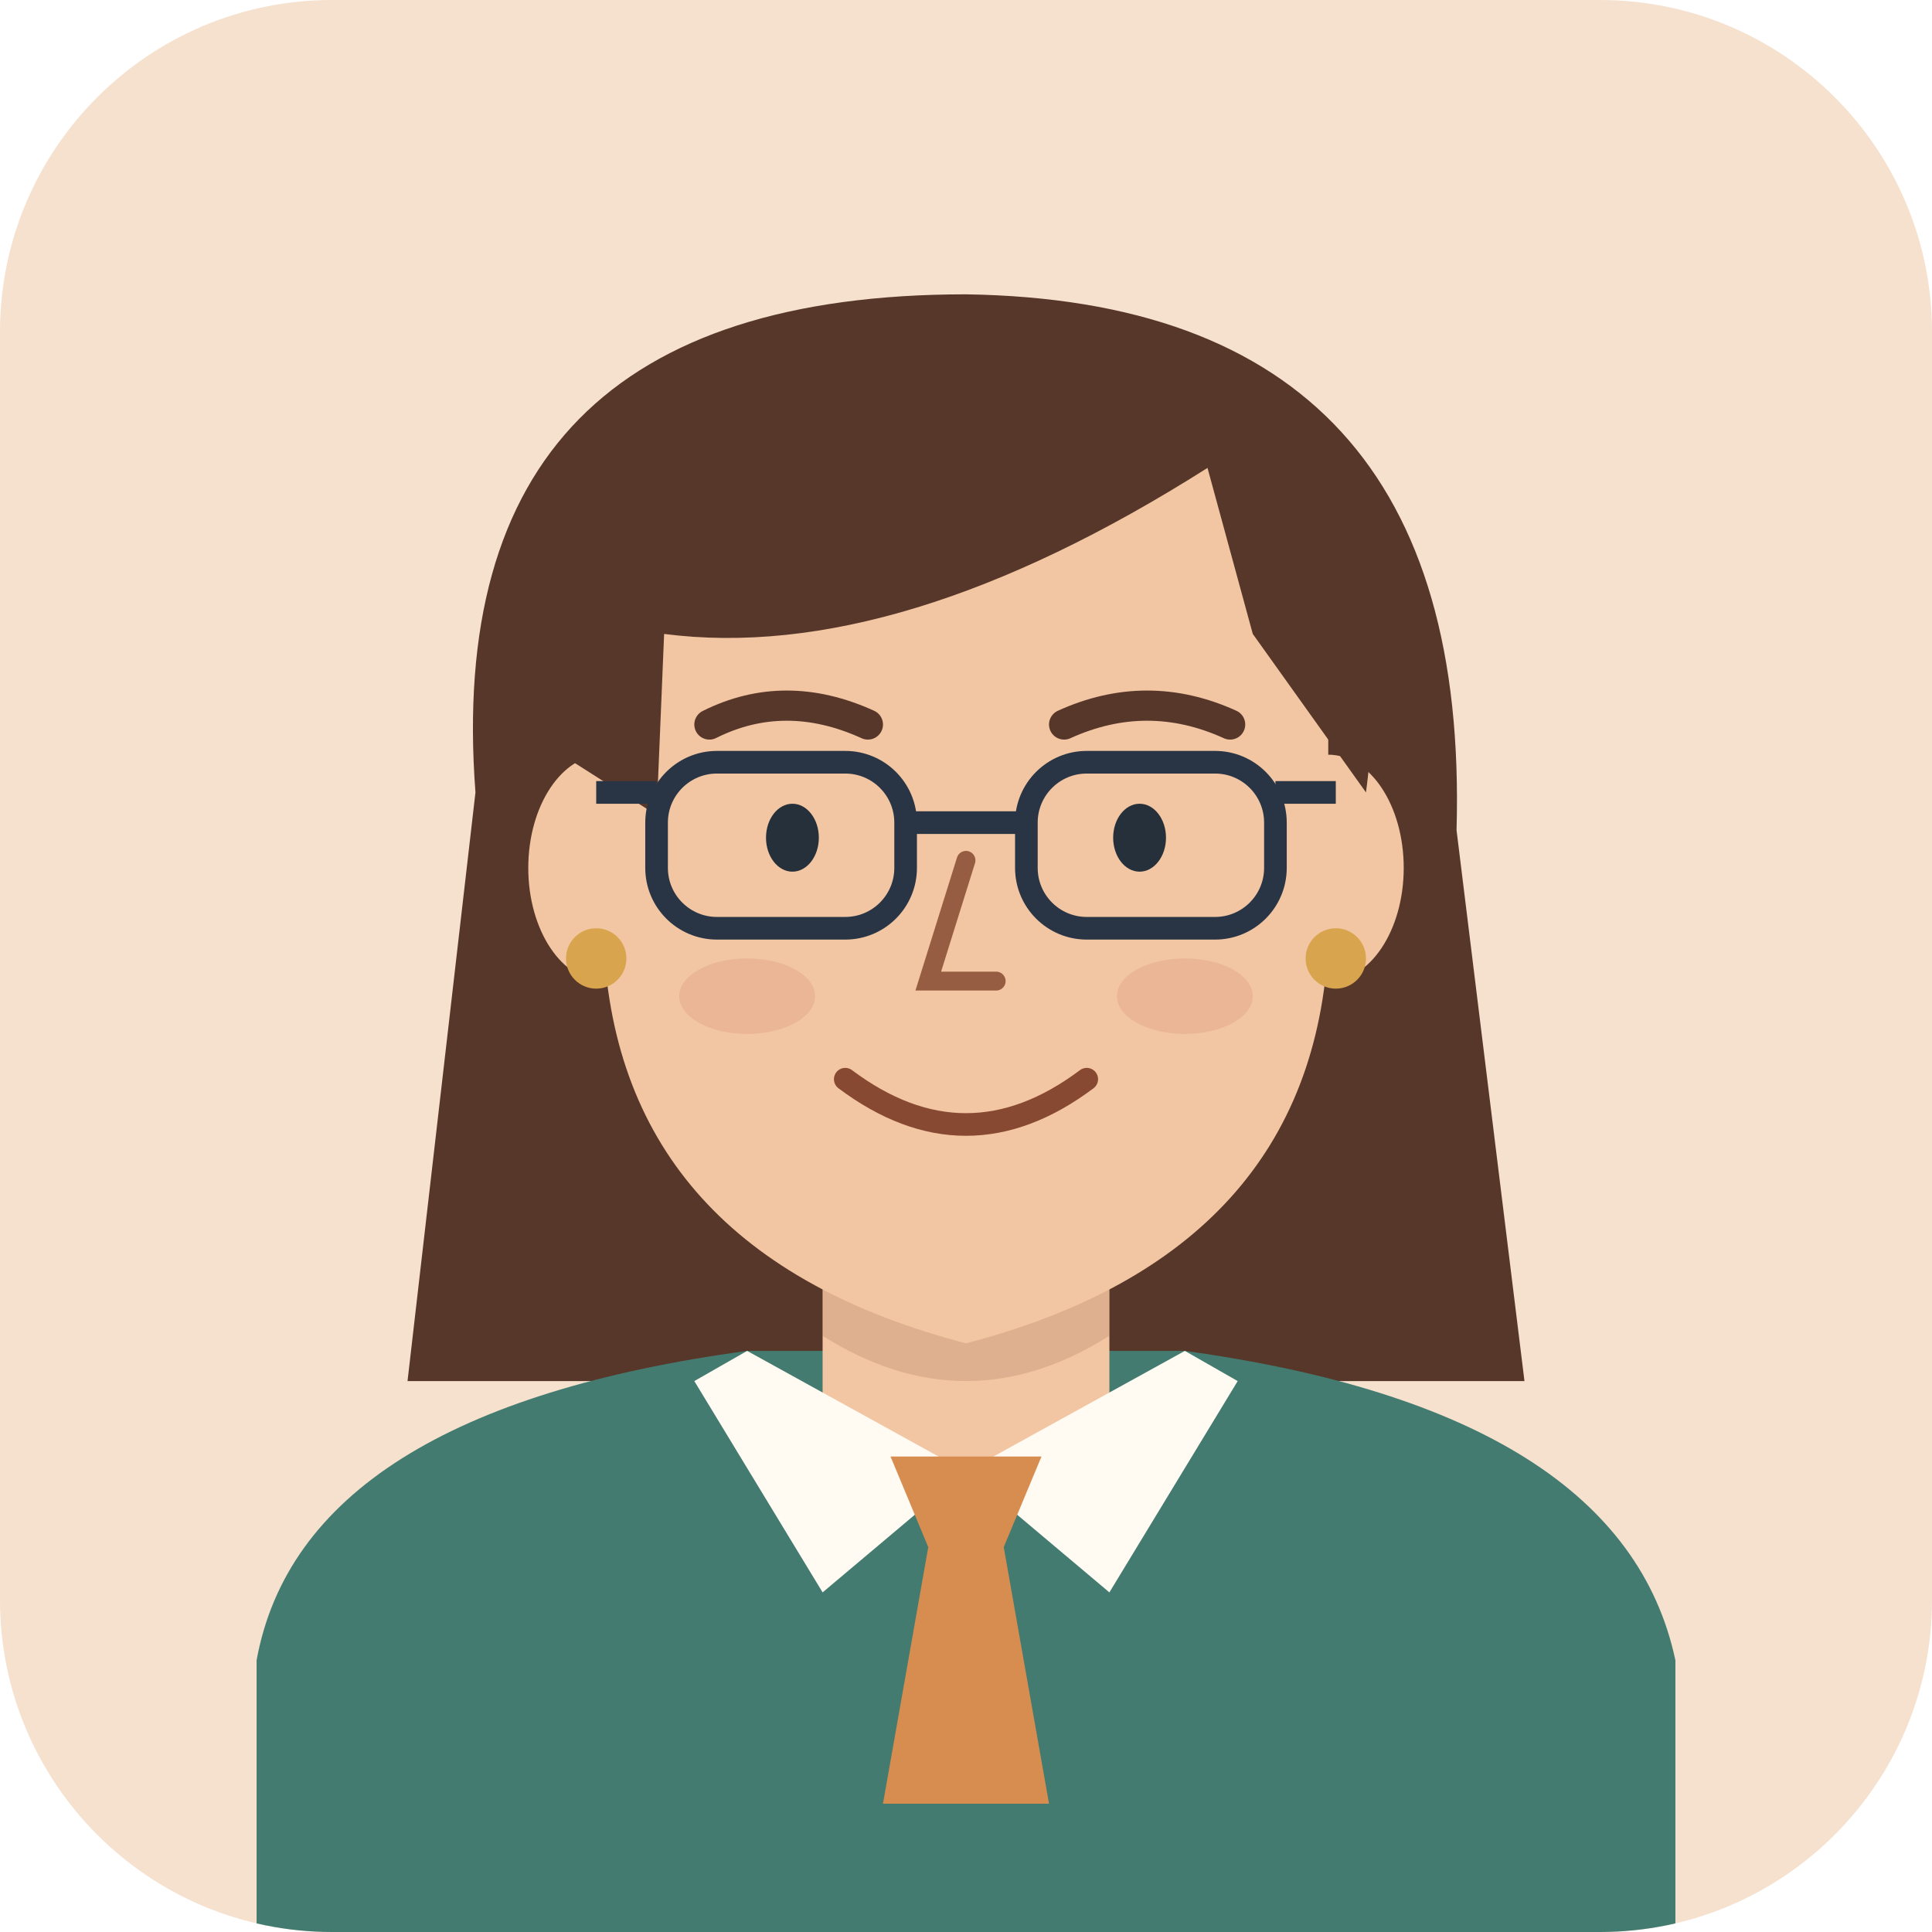
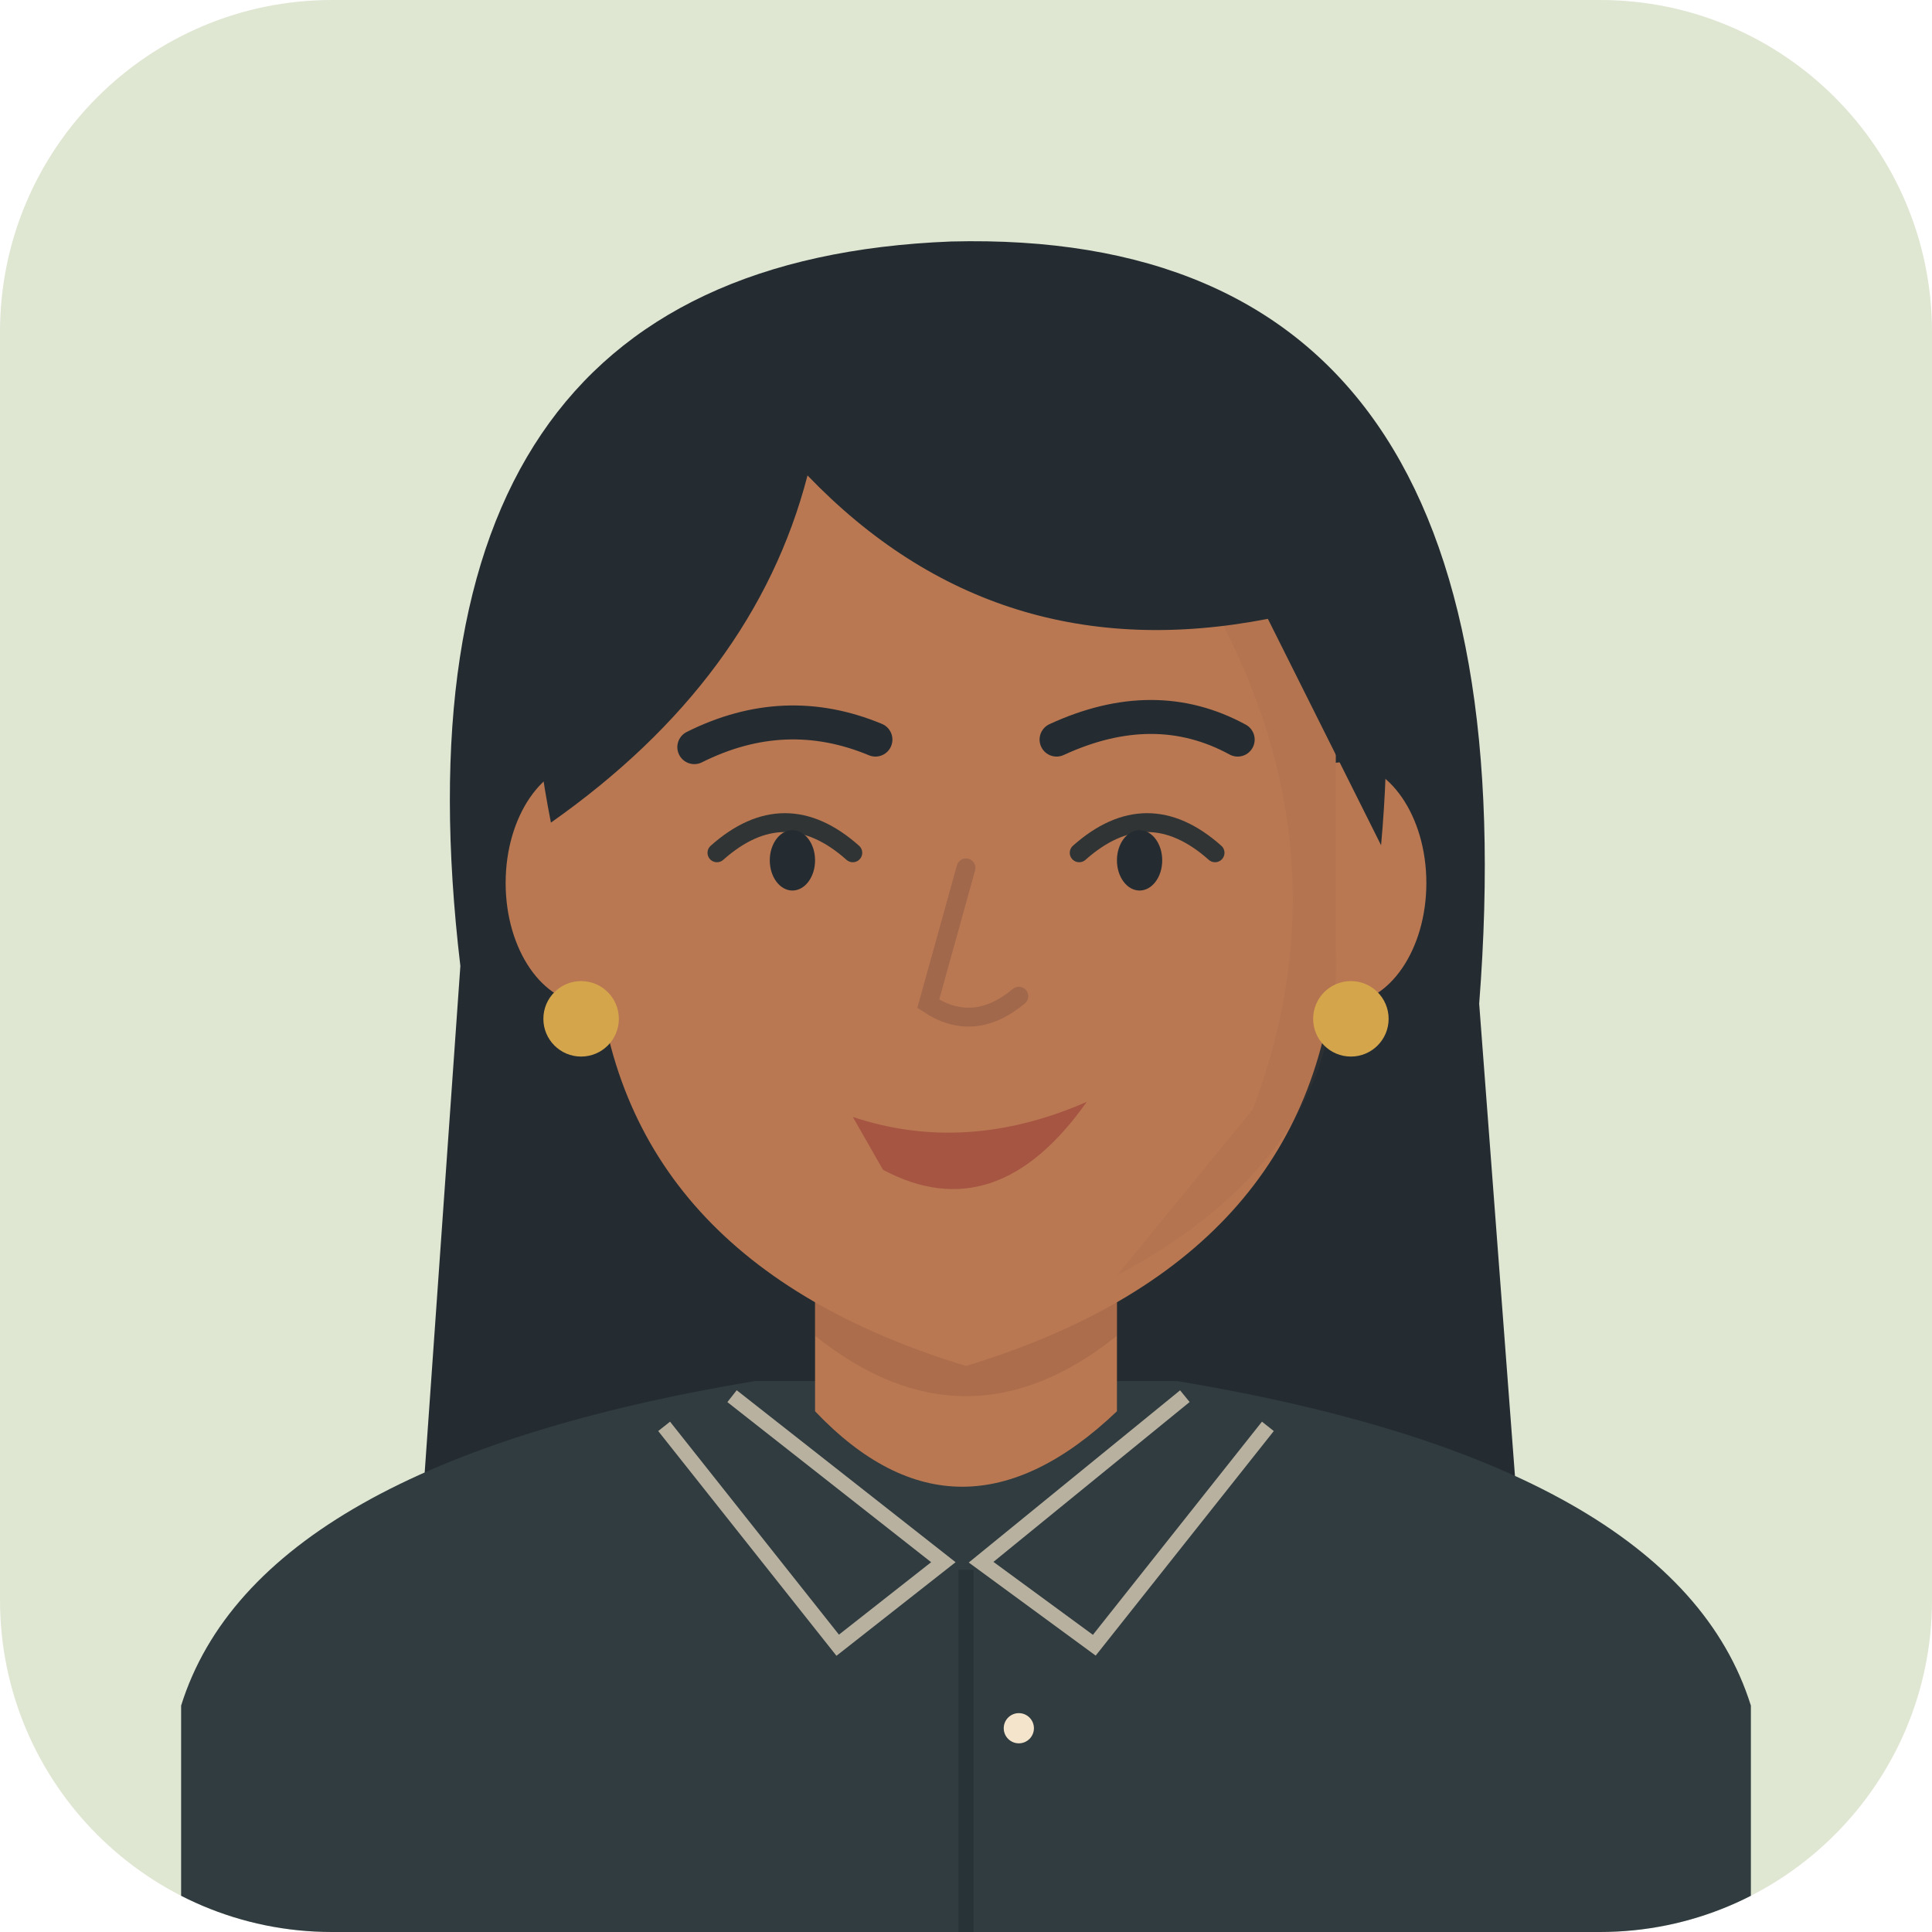
<svg xmlns="http://www.w3.org/2000/svg" viewBox="0 0 256 256" role="img" aria-labelledby="title">
  <defs>
    <clipPath id="portrait">
      <rect width="256" height="256" rx="44" />
    </clipPath>
  </defs>
  <g clip-path="url(#portrait)">
-     <path fill="#f5e1ce" d="M0 0H256V256H0Z" />
-     <path d="M63 105Q58 39 128 39Q195 40 193 110L202 183H54Z" fill="#58372b" />
-     <path d="M34 256V220Q40 187 99 179H157Q215 187 222 220V256Z" fill="#447b70" />
-     <path d="M109 155V185Q128 203 147 185V155Z" fill="#f2c6a2" />
-     <path d="M109 165Q128 182 147 165V177Q128 189 109 177Z" fill="#8a4b35" opacity=".18" />
-     <path d="M99 179L128 195L109 211L92 183M157 179L128 195L147 211L164 183" fill="#fffaf2" />
-     <path d="M118 193H138L133 205L139 239H117L123 205Z" fill="#d78d50" />
-     <ellipse cx="80" cy="115" rx="10" ry="15" fill="#f2c6a2" />
-     <ellipse cx="176" cy="115" rx="10" ry="15" fill="#f2c6a2" />
-     <path d="M80 91Q80 53 128 53Q176 53 176 91V125Q174 166 128 178Q82 166 80 125Z" fill="#f2c6a2" />
-     <path d="M76 101Q63 46 127 42Q189 44 181 105L166 84L160 62Q119 88 88 84L87 108Z" fill="#58372b" />
-     <path d="M94 96Q104 91 115 96M141 96Q152 91 163 96" fill="none" stroke="#58372b" stroke-width="4" stroke-linecap="round" />
-     <ellipse cx="105" cy="111" rx="3.5" ry="4.5" fill="#25303b" />
-     <ellipse cx="151" cy="111" rx="3.5" ry="4.5" fill="#25303b" />
-     <path d="M128 114L123 130H132" fill="none" stroke="#965d42" stroke-width="2.5" stroke-linecap="round" />
-     <path d="M112 143Q128 155 144 143" fill="none" stroke="#884933" stroke-width="3" stroke-linecap="round" />
-     <ellipse cx="99" cy="132" rx="9" ry="5" fill="#ce7a67" opacity=".22" />
-     <ellipse cx="157" cy="132" rx="9" ry="5" fill="#ce7a67" opacity=".22" />
-     <circle cx="79" cy="127" r="4" fill="#d8a54e" />
-     <circle cx="177" cy="127" r="4" fill="#d8a54e" />
-     <g fill="none" stroke="#293545" stroke-width="3">
-       <rect x="87" y="101" width="33" height="22" rx="8" />
-       <rect x="136" y="101" width="33" height="22" rx="8" />
-       <path d="M120 109H136M79 105H87M169 105H177" />
-     </g>
+     <path fill="#dfe6d2" d="M0 0H256V256H0Z" />
+     <path d="M61 128Q50 35 126 32Q204 30 196 133L201 199H56Z" fill="#242c32" />
+     <path d="M24 256V226Q34 194 100 183H156Q222 194 232 226V256Z" fill="#303c40" />
+     <path d="M108 157V187Q127 207 148 187V157Z" fill="#b97852" />
+     <path d="M108 164Q126 180 148 165V177Q128 193 108 177Z" fill="#7a4230" opacity=".2" />
+     <path d="M97 185L125 207L111 218L88 189M157 185L130 207L145 218L168 189" fill="#303c40" stroke="#b9b1a0" stroke-width="2" />
+     <path d="M128 208V256" stroke="#151e23" stroke-width="2" opacity=".3" />
+     <circle cx="135" cy="229" r="2" fill="#f5e4cc" />
+     <ellipse cx="78" cy="117" rx="11" ry="16" fill="#b97852" />
+     <ellipse cx="178" cy="117" rx="11" ry="16" fill="#b97852" />
+     <path d="M79 91Q80 53 128 51Q177 53 177 93V127Q174 167 128 181Q82 167 79 127Z" fill="#b97852" />
+     <path d="M157 74Q180 110 166 147L148 169Q178 153 177 126V94Q175 80 157 74Z" fill="#85523c" opacity=".1" />
+     <path d="M73 109Q59 38 128 35Q190 34 183 112L168 82Q132 89 107 63Q100 90 73 109Z" fill="#242c32" />
+     <path d="M92 99Q104 93 116 98M140 98Q153 92 164 98" fill="none" stroke="#242c32" stroke-width="4.5" stroke-linecap="round" />
+     <path d="M95 113Q104 105 113 113M143 113Q152 105 161 113" fill="none" stroke="#303434" stroke-width="2.5" stroke-linecap="round" />
+     <ellipse cx="105" cy="114" rx="3" ry="4" fill="#242c32" />
+     <ellipse cx="151" cy="114" rx="3" ry="4" fill="#242c32" />
+     <path d="M128 115L123 133Q129 137 135 132" fill="none" stroke="#a1684c" stroke-width="2.5" stroke-linecap="round" />
+     <path d="M113 148Q128 153 144 146Q132 163 117 155Z" fill="#a65543" />
+     <circle cx="77" cy="135" r="5" fill="#d5a54c" />
+     <circle cx="179" cy="135" r="5" fill="#d5a54c" />
  </g>
</svg>
